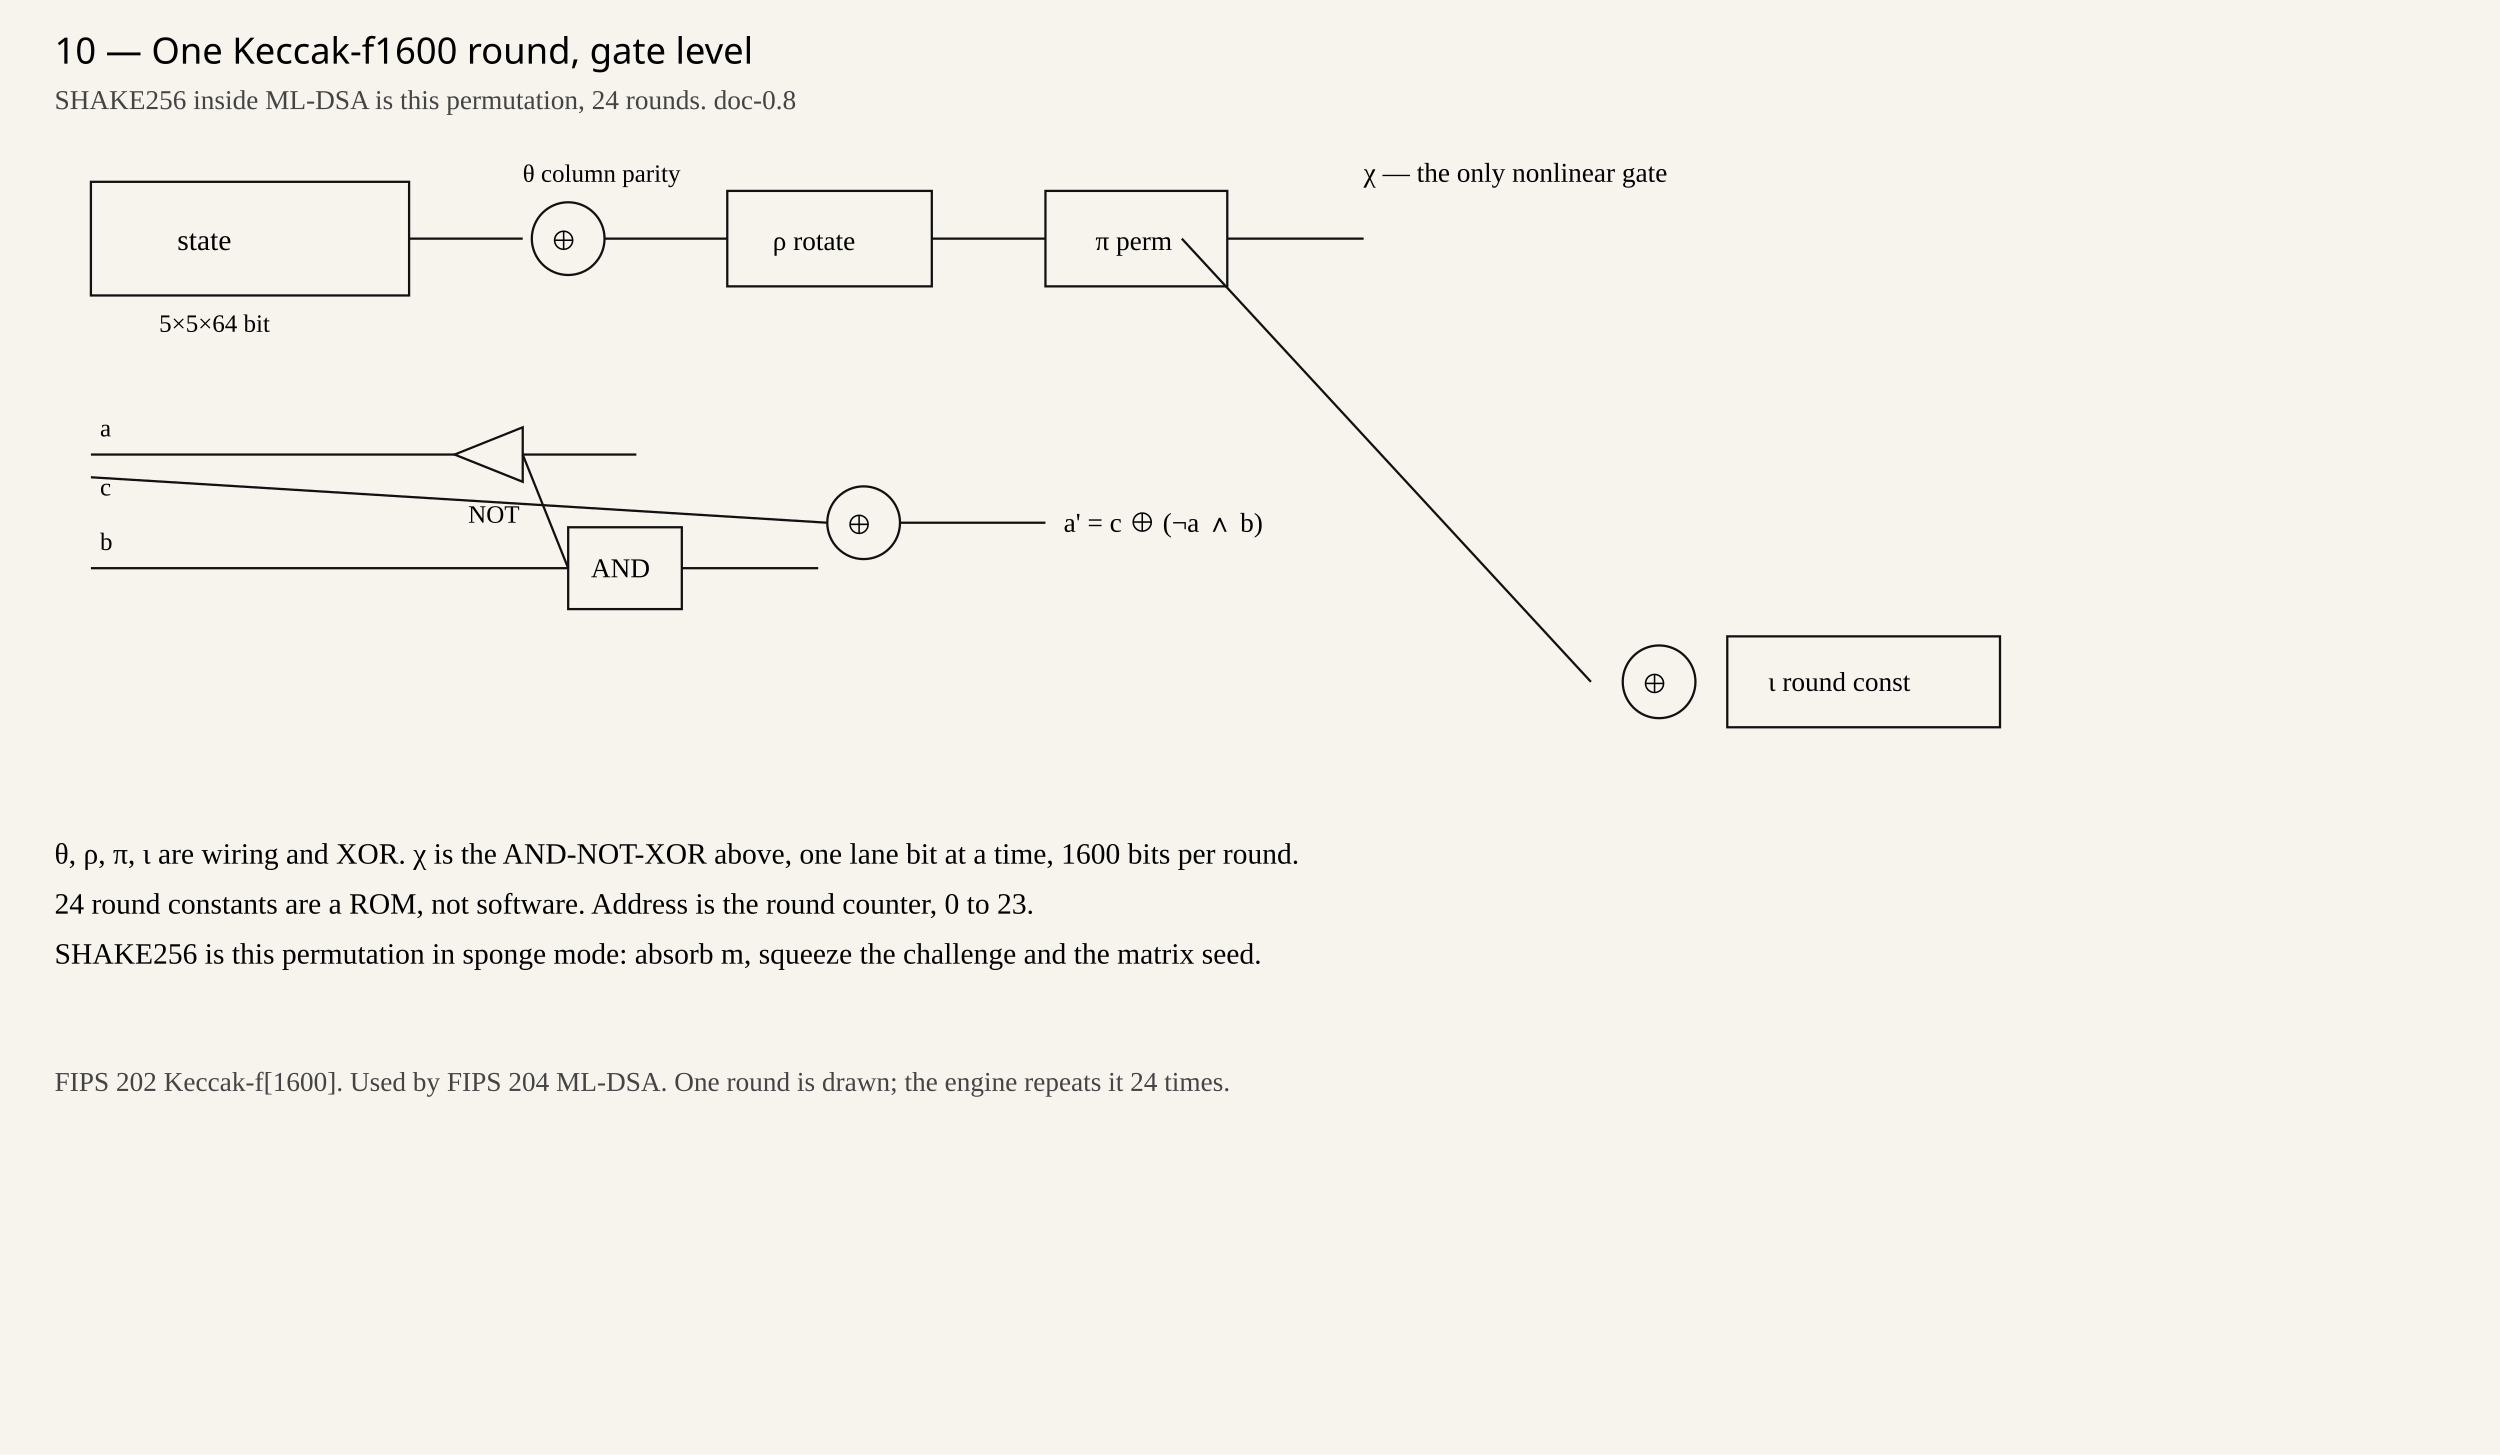
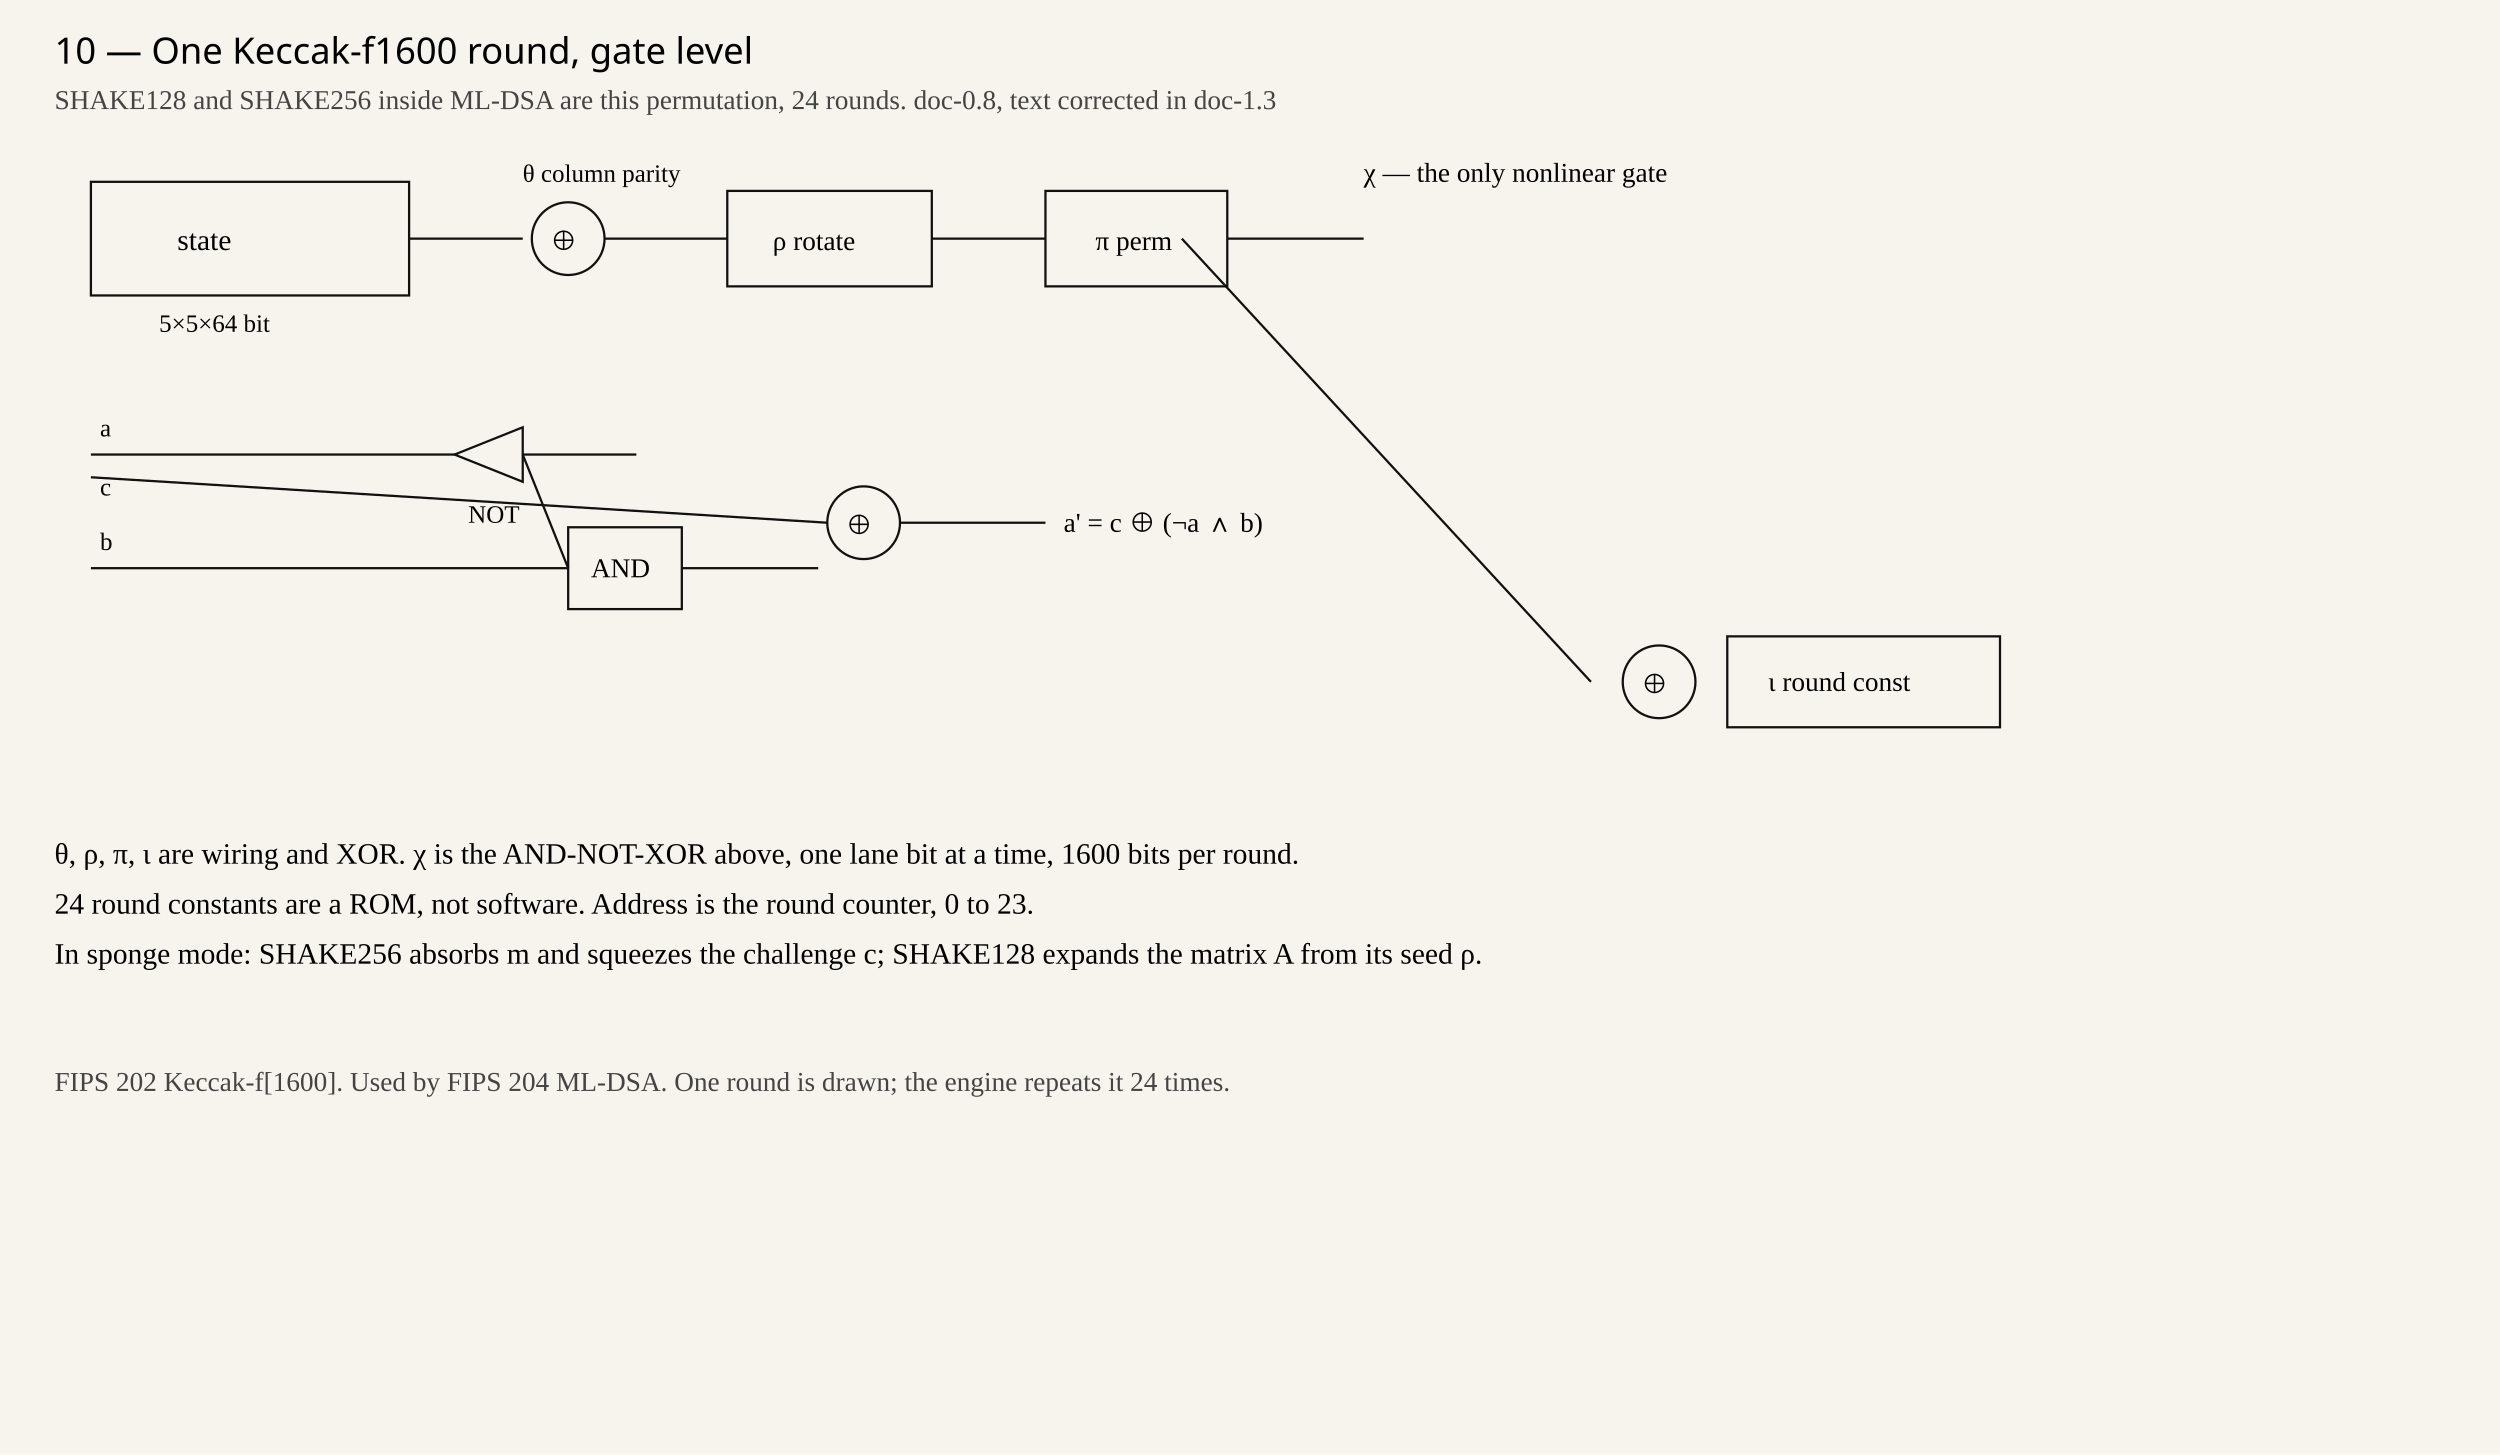
<svg xmlns="http://www.w3.org/2000/svg" width="1100" height="640" viewBox="0 0 1100 640">
  <rect width="1100" height="640" fill="#f7f4ee" />
  <text x="24" y="28" font-family="ui-sans-serif,sans-serif" font-size="16">10 — One Keccak-f1600 round, gate level</text>
-   <text x="24" y="48" font-size="12" fill="#444">SHAKE256 inside ML-DSA is this permutation, 24 rounds. doc-0.8</text>
+   <text x="24" y="48" font-size="12" fill="#444">SHAKE128 and SHAKE256 inside ML-DSA are this permutation, 24 rounds. doc-0.8, text corrected in doc-1.3</text>
  <rect x="40" y="80" width="140" height="50" fill="none" stroke="#111" />
  <text x="78" y="110" font-size="13">state</text>
  <text x="70" y="146" font-size="11">5×5×64 bit</text>
  <line x1="180" y1="105" x2="230" y2="105" stroke="#111" />
  <circle cx="250" cy="105" r="16" fill="none" stroke="#111" />
  <text x="242" y="110" font-size="12">⊕</text>
  <text x="230" y="80" font-size="11">θ column parity</text>
  <line x1="266" y1="105" x2="320" y2="105" stroke="#111" />
  <rect x="320" y="84" width="90" height="42" fill="none" stroke="#111" />
  <text x="340" y="110" font-size="12">ρ rotate</text>
  <line x1="410" y1="105" x2="460" y2="105" stroke="#111" />
  <rect x="460" y="84" width="80" height="42" fill="none" stroke="#111" />
  <text x="482" y="110" font-size="12">π perm</text>
  <line x1="540" y1="105" x2="600" y2="105" stroke="#111" />
  <text x="600" y="80" font-size="12">χ — the only nonlinear gate</text>
  <line x1="40" y1="200" x2="200" y2="200" stroke="#111" />
  <text x="44" y="192" font-size="11">a</text>
  <polygon points="200,200 230,188 230,212" fill="none" stroke="#111" />
  <text x="206" y="230" font-size="11">NOT</text>
  <line x1="230" y1="200" x2="280" y2="200" stroke="#111" />
  <line x1="40" y1="250" x2="250" y2="250" stroke="#111" />
  <text x="44" y="242" font-size="11">b</text>
  <rect x="250" y="232" width="50" height="36" fill="none" stroke="#111" />
  <text x="260" y="254" font-size="12">AND</text>
  <line x1="230" y1="200" x2="250" y2="250" stroke="#111" />
  <line x1="300" y1="250" x2="360" y2="250" stroke="#111" />
  <circle cx="380" cy="230" r="16" fill="none" stroke="#111" />
  <text x="372" y="235" font-size="12">⊕</text>
  <line x1="40" y1="210" x2="364" y2="230" stroke="#111" />
  <text x="44" y="218" font-size="11">c</text>
  <line x1="396" y1="230" x2="460" y2="230" stroke="#111" />
  <text x="468" y="234" font-size="12">a' = c ⊕ (¬a ∧ b)</text>
  <line x1="520" y1="105" x2="700" y2="300" stroke="#111" />
  <circle cx="730" cy="300" r="16" fill="none" stroke="#111" />
  <text x="722" y="305" font-size="12">⊕</text>
  <rect x="760" y="280" width="120" height="40" fill="none" stroke="#111" />
  <text x="778" y="304" font-size="12">ι round const</text>
  <text x="24" y="380" font-size="13">θ, ρ, π, ι are wiring and XOR. χ is the AND-NOT-XOR above, one lane bit at a time, 1600 bits per round.</text>
  <text x="24" y="402" font-size="13">24 round constants are a ROM, not software. Address is the round counter, 0 to 23.</text>
-   <text x="24" y="424" font-size="13">SHAKE256 is this permutation in sponge mode: absorb m, squeeze the challenge and the matrix seed.</text>
+   <text x="24" y="424" font-size="13">In sponge mode: SHAKE256 absorbs m and squeezes the challenge c; SHAKE128 expands the matrix A from its seed ρ.</text>
  <text x="24" y="480" font-size="12" fill="#444">FIPS 202 Keccak-f[1600]. Used by FIPS 204 ML-DSA. One round is drawn; the engine repeats it 24 times.</text>
</svg>
